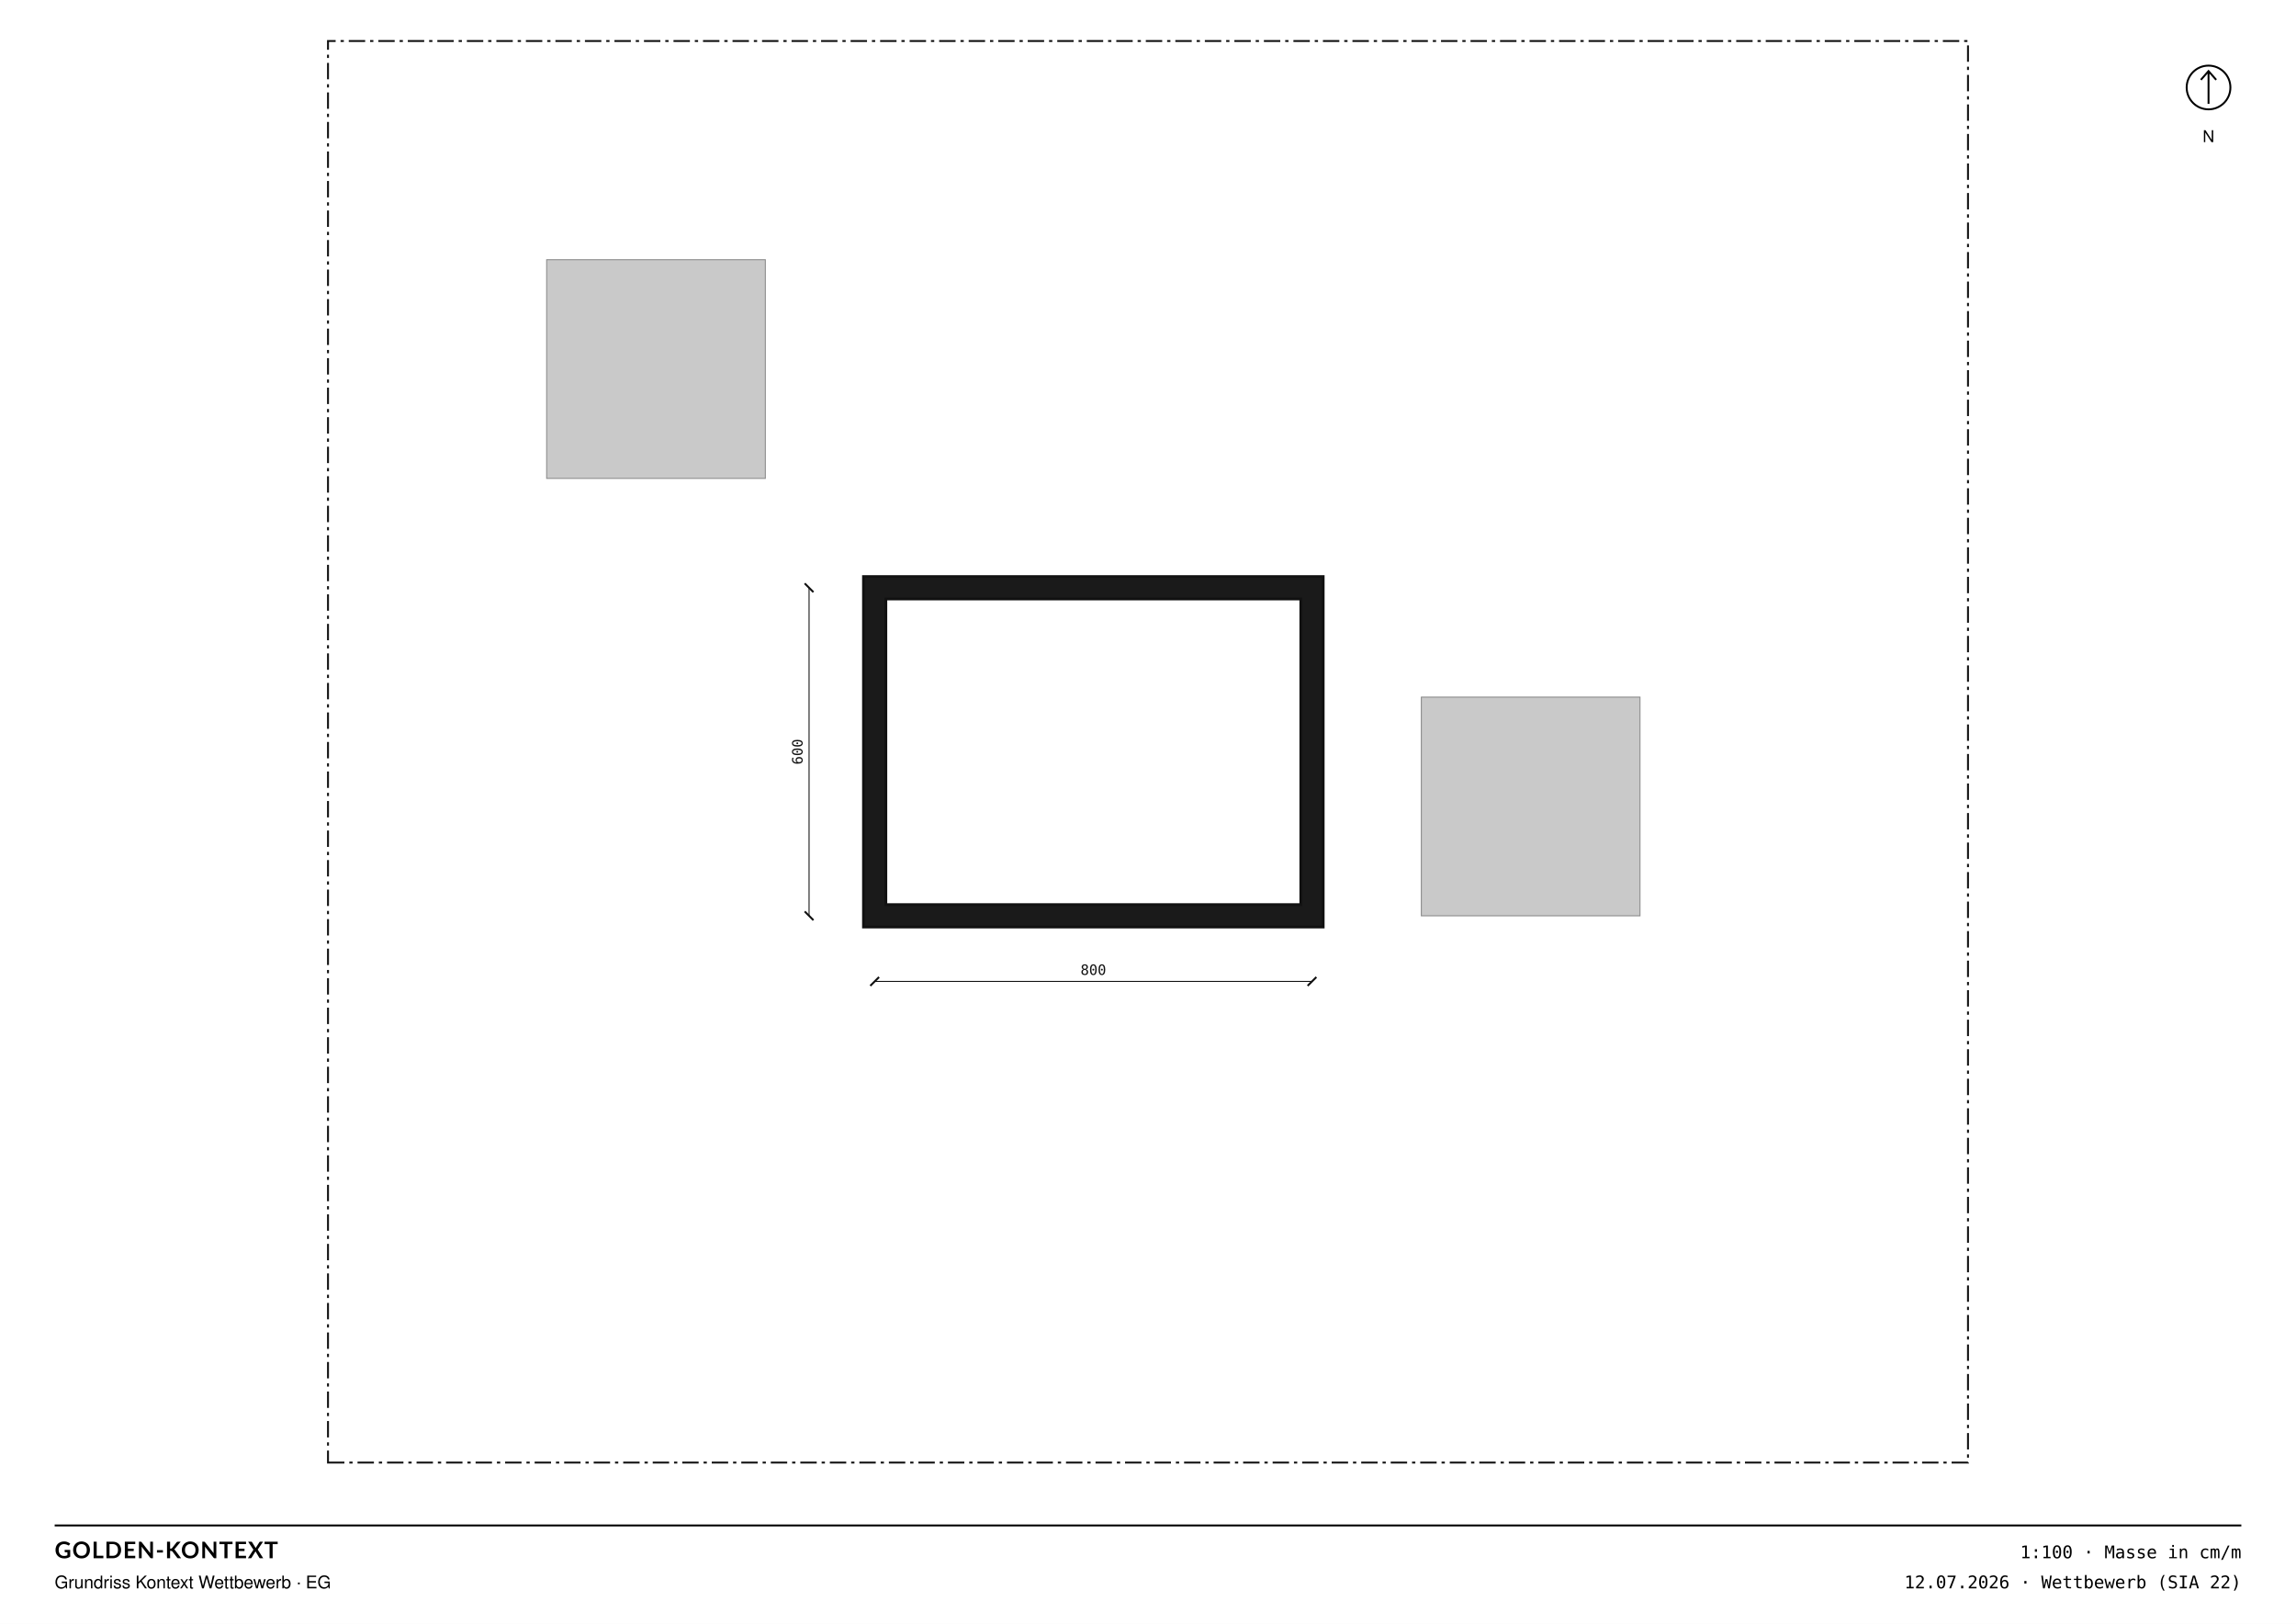
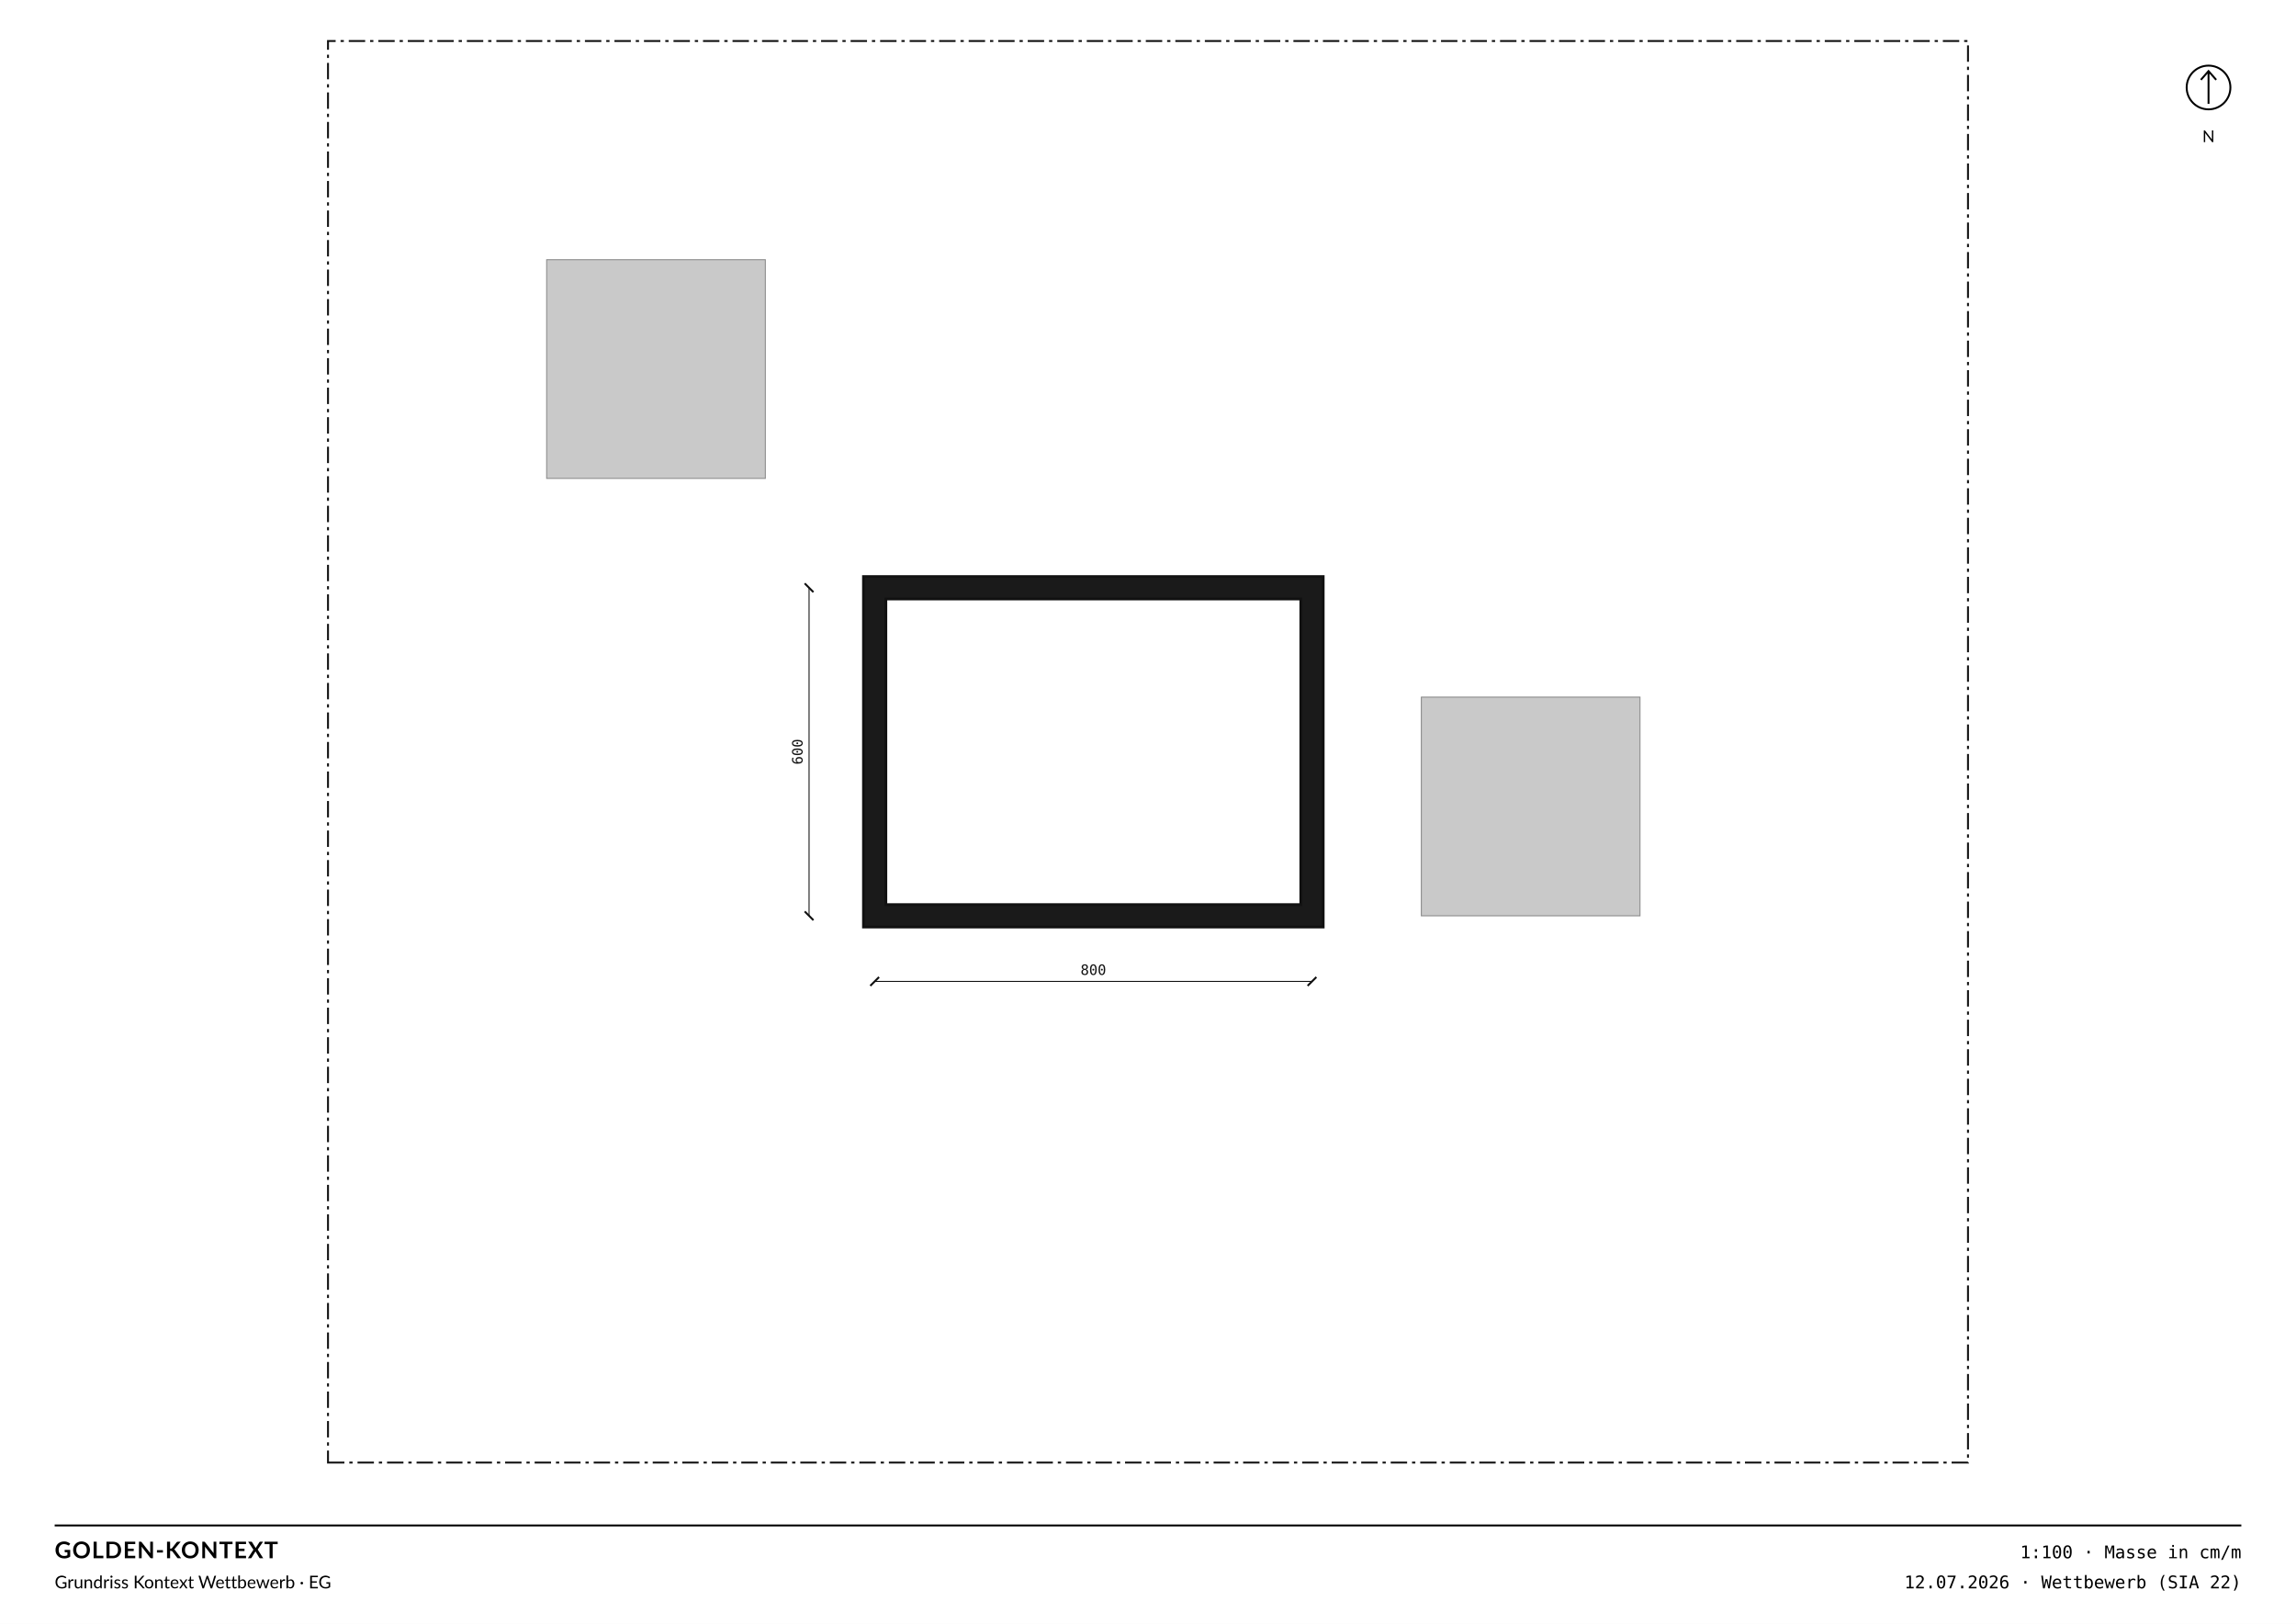
<svg xmlns="http://www.w3.org/2000/svg" width="420mm" height="297mm" viewBox="0 0 420 297" font-family="Helvetica, Arial, sans-serif">
  <rect width="420" height="297" fill="white" />
  <g transform="translate(160.00, 167.50) scale(0.01)">
    <path d="M 8205 205 L 8205 -6205 L -205 -6205 L -205 205 Z M 205 -5795 L 7795 -5795 L 7795 -205 L 205 -205 Z" fill-rule="evenodd" fill="#1a1a1a" stroke="#111" stroke-width="50" />
    <path d="M -10000 10000 L 20000 10000 L 20000 -16000 L -10000 -16000 Z" fill-rule="evenodd" fill="none" stroke="#111" stroke-width="35" stroke-dasharray="300 90 60 90" />
    <path d="M 10000 0 L 14000 0 L 14000 -4000 L 10000 -4000 Z" fill-rule="evenodd" fill="#c9c9c9" stroke="#8a8a8a" stroke-width="18" />
    <path d="M -6000 -8000 L -2000 -8000 L -2000 -12000 L -6000 -12000 Z" fill-rule="evenodd" fill="#c9c9c9" stroke="#8a8a8a" stroke-width="18" />
    <g stroke="#111" fill="#111">
      <line x1="0" y1="1200" x2="8000" y2="1200" stroke-width="18" />
      <line x1="-80" y1="1280" x2="80" y2="1120" stroke-width="36" />
      <line x1="7920" y1="1280" x2="8080" y2="1120" stroke-width="36" />
      <text x="4000" y="1080" text-anchor="middle" font-size="260" font-family="'IBM Plex Mono', ui-monospace, monospace" stroke="none">800</text>
    </g>
    <g stroke="#111" fill="#111">
      <line x1="-1200" y1="0" x2="-1200" y2="-6000" stroke-width="18" />
      <line x1="-1280" y1="-80" x2="-1120" y2="80" stroke-width="36" />
      <line x1="-1280" y1="-6080" x2="-1120" y2="-5920" stroke-width="36" />
      <text x="-1320" y="-3000" text-anchor="middle" font-size="260" font-family="'IBM Plex Mono', ui-monospace, monospace" stroke="none" transform="rotate(-90 -1320 -3000)">600</text>
    </g>
  </g>
  <g stroke="black" fill="none" stroke-width="0.35">
    <circle cx="404" cy="16" r="4" />
    <path d="M 404 19 L 404 13 M 402.6 14.6 L 404 13 L 405.4 14.6" />
-     <text x="404" y="26" text-anchor="middle" font-size="3" stroke="none" fill="black">N</text>
+     <text x="404" y="26" text-anchor="middle" font-size="3" font-family="'Lato', Helvetica, Arial, sans-serif" stroke="none" fill="black">N</text>
  </g>
  <g font-size="3.2">
    <line x1="10" y1="279" x2="410" y2="279" stroke="black" stroke-width="0.35" />
    <text x="10" y="285" font-weight="bold" font-family="'Lato', Helvetica, Arial, sans-serif" letter-spacing="0.04em" font-size="4.2">GOLDEN-KONTEXT</text>
-     <text x="10" y="290.5">Grundriss Kontext Wettbewerb · EG</text>
+     <text x="10" y="290.5" font-family="'Lato', Helvetica, Arial, sans-serif">Grundriss Kontext Wettbewerb · EG</text>
    <text x="410" y="285" text-anchor="end" font-family="'IBM Plex Mono', ui-monospace, monospace" font-feature-settings="'tnum'">1:100 · Masse in cm/m</text>
    <text x="410" y="290.5" text-anchor="end" font-family="'IBM Plex Mono', ui-monospace, monospace" font-feature-settings="'tnum'">12.07.2026 · Wettbewerb (SIA 22)</text>
  </g>
</svg>
